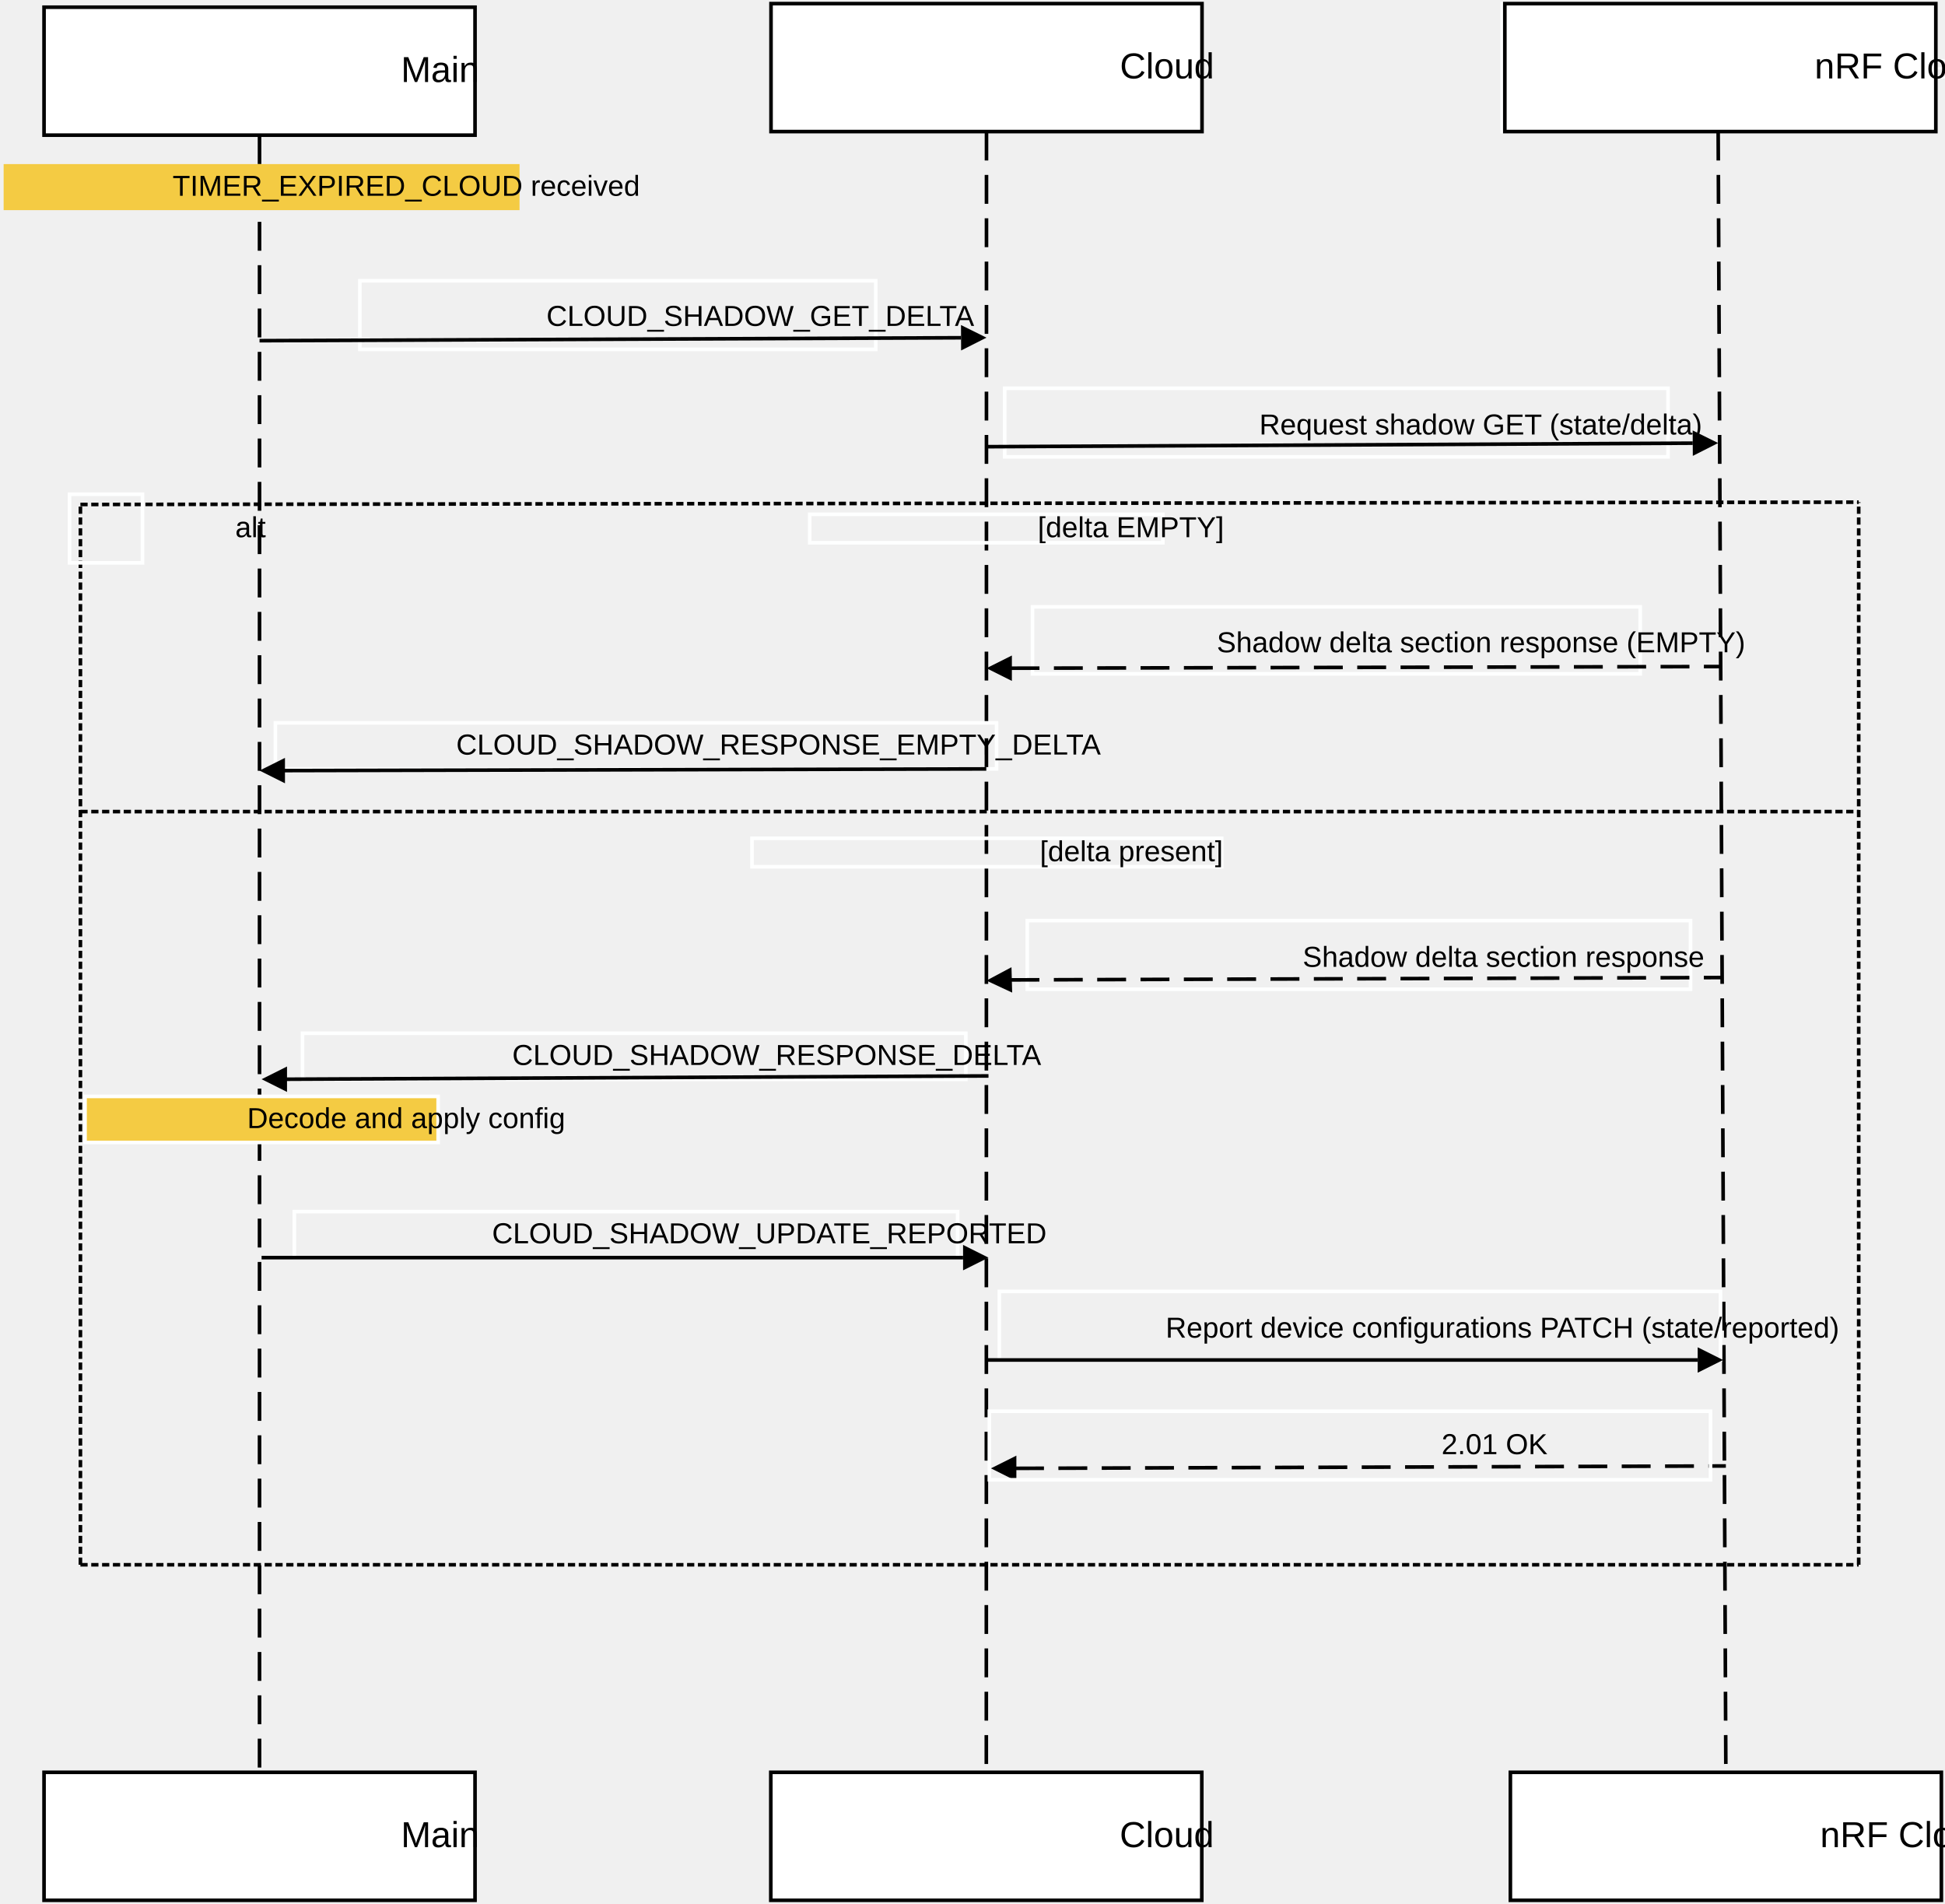
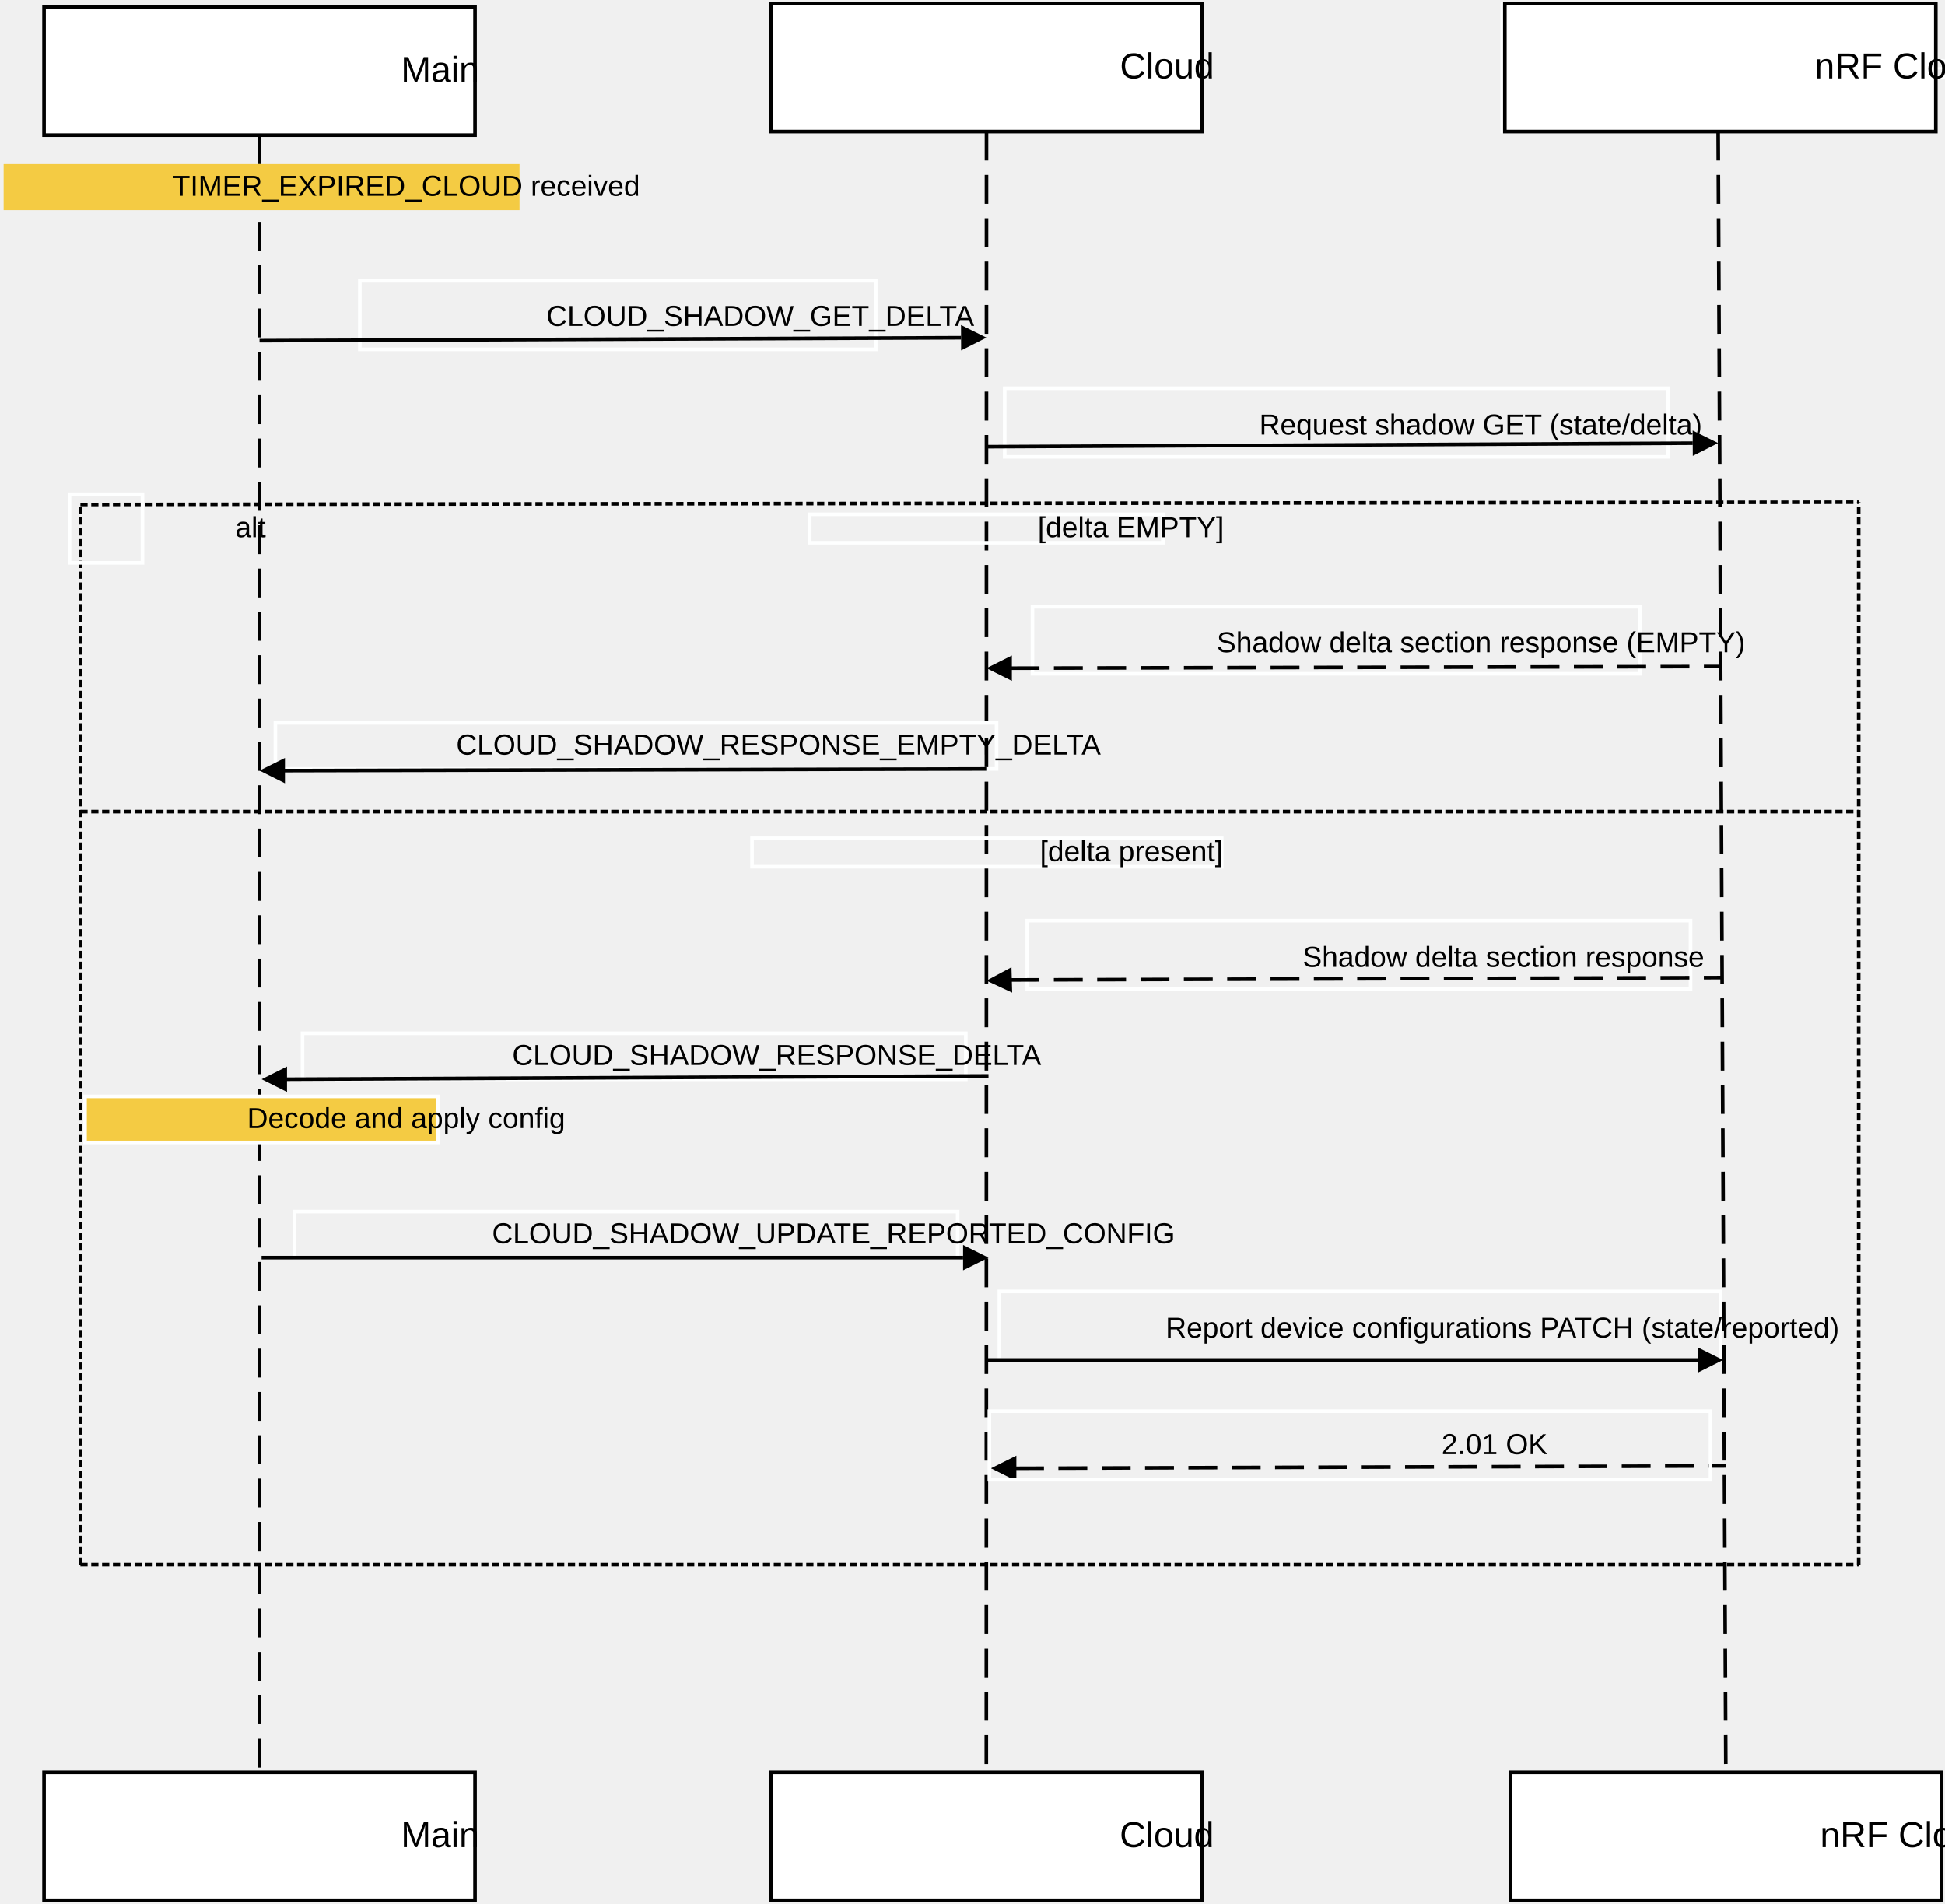
<svg xmlns="http://www.w3.org/2000/svg" xmlns:ns1="http://schemas.microsoft.com/visio/2003/SVGExtensions/" xmlns:xlink="http://www.w3.org/1999/xlink" width="7.481in" height="7.322in" viewBox="0 0 538.611 527.177" xml:space="preserve" color-interpolation-filters="sRGB" class="st15">
  <ns1:documentProperties ns1:langID="1035" ns1:viewMarkup="false" />
  <style type="text/css">
	
		.st1 {fill:none;stroke:#feffff;stroke-width:1}
		.st2 {fill:#000000;font-family:Arial;font-size:0.667em}
		.st3 {fill:#ffffff;stroke:#000000;stroke-width:1}
		.st4 {fill:#000000;font-family:Arial;font-size:0.833em}
		.st5 {stroke:#000000;stroke-dasharray:8,4;stroke-linecap:butt;stroke-width:1}
		.st6 {fill:#00a9ce;stroke:#feffff;stroke-width:1}
		.st7 {fill:#feffff;font-family:Arial;font-size:0.833em}
		.st8 {stroke:#000000;stroke-dasharray:2,1;stroke-linecap:butt;stroke-width:1}
		.st9 {marker-end:url(#mrkr4-51);stroke:#000000;stroke-linecap:butt;stroke-width:1}
		.st10 {fill:#000000;fill-opacity:1;stroke:#000000;stroke-opacity:1;stroke-width:0.284}
		.st11 {marker-start:url(#mrkr4-57);stroke:#000000;stroke-dasharray:8,4;stroke-linecap:butt;stroke-width:1}
		.st12 {fill:#f4cb43;stroke:none;stroke-width:1}
		.st13 {marker-start:url(#mrkr4-57);stroke:#000000;stroke-linecap:butt;stroke-width:1}
		.st14 {fill:#f4cb43;stroke:#feffff;stroke-width:1}
		.st15 {fill:none;fill-rule:evenodd;font-size:12px;overflow:visible;stroke-linecap:square;stroke-miterlimit:3}
	
	</style>
  <defs id="Markers">
    <g id="lend4">
      <path d="M 2 1 L 0 0 L 2 -1 L 2 1 " style="stroke:none" />
    </g>
    <marker id="mrkr4-51" class="st10" ns1:arrowType="4" ns1:arrowSize="2" ns1:setback="7.04" refX="-7.04" orient="auto" markerUnits="strokeWidth" overflow="visible">
      <use xlink:href="#lend4" transform="scale(-3.52,-3.52) " />
    </marker>
    <marker id="mrkr4-57" class="st10" ns1:arrowType="4" ns1:arrowSize="2" ns1:setback="6.68" refX="6.68" orient="auto" markerUnits="strokeWidth" overflow="visible">
      <use xlink:href="#lend4" transform="scale(3.52) " />
    </marker>
  </defs>
  <g ns1:mID="0" ns1:index="1" ns1:groupContext="foregroundPage">
    <ns1:pageProperties ns1:drawingScale="0.0393701" ns1:pageScale="0.0393701" ns1:drawingUnits="24" ns1:shadowOffsetX="8.50394" ns1:shadowOffsetY="-8.50394" />
    <ns1:layer ns1:name="Connector" ns1:index="0" />
    <g id="shape10-1" ns1:mID="10" ns1:groupContext="shape" transform="translate(99.6457,-430.437)">
      <ns1:textBlock ns1:margins="rect(4,4,4,4)" ns1:tabSpace="42.5197" />
      <ns1:textRect cx="71.433" cy="517.681" width="142.87" height="18.992" />
      <rect x="0" y="508.185" width="142.866" height="18.992" class="st1" />
      <text x="11.64" y="520.68" class="st2" ns1:langID="1044">
        <ns1:paragraph ns1:horizAlign="1" />
        <ns1:tabList />CLOUD_SHADOW_GET_DELTA</text>
    </g>
    <g id="shape11-4" ns1:mID="11" ns1:groupContext="shape" transform="translate(12.1894,-489.752)">
      <ns1:userDefs>
        <ns1:ud ns1:nameU="visVersion" ns1:val="VT0(15):26" />
      </ns1:userDefs>
      <ns1:textBlock ns1:margins="rect(4,4,4,4)" ns1:tabSpace="42.5197" />
      <ns1:textRect cx="59.677" cy="509.461" width="119.36" height="35.433" />
      <rect x="0" y="491.744" width="119.354" height="35.433" class="st3" />
      <text x="48.84" y="512.46" class="st4" ns1:langID="1044">
        <ns1:paragraph ns1:horizAlign="1" />
        <ns1:tabList />Main</text>
    </g>
    <g id="shape12-7" ns1:mID="12" ns1:groupContext="shape" ns1:layerMember="0" transform="translate(78.9528,-489.752)">
      <path d="M-7.09 527.18 L-7.09 980.5" class="st5" />
    </g>
    <g id="shape14-10" ns1:mID="14" ns1:groupContext="shape" transform="translate(415.979,-490.744)">
      <ns1:userDefs>
        <ns1:ud ns1:nameU="visVersion" ns1:val="VT0(15):26" />
      </ns1:userDefs>
      <ns1:textBlock ns1:margins="rect(4,4,4,4)" ns1:tabSpace="42.5197" />
      <ns1:textRect cx="59.677" cy="509.461" width="119.36" height="35.433" />
      <rect x="0" y="491.744" width="119.354" height="35.433" class="st6" />
      <text x="11.62" y="512.46" class="st7" ns1:langID="1044">
        <ns1:paragraph ns1:horizAlign="1" />
        <ns1:tabList />LwM2M carrier library</text>
    </g>
    <g id="shape15-13" ns1:mID="15" ns1:groupContext="shape" ns1:layerMember="0" transform="translate(469.782,-490.744)">
      <path d="M6.02 527.18 L8.15 981.49" class="st5" />
    </g>
    <g id="shape16-16" ns1:mID="16" ns1:groupContext="shape" transform="translate(213.508,-490.744)">
      <ns1:userDefs>
        <ns1:ud ns1:nameU="visVersion" ns1:val="VT0(15):26" />
      </ns1:userDefs>
      <ns1:textBlock ns1:margins="rect(4,4,4,4)" ns1:tabSpace="42.5197" />
      <ns1:textRect cx="59.677" cy="509.461" width="119.36" height="35.433" />
      <rect x="0" y="491.744" width="119.354" height="35.433" class="st3" />
      <text x="46.61" y="512.46" class="st4" ns1:langID="1044">
        <ns1:paragraph ns1:horizAlign="1" />
        <ns1:tabList />Cloud</text>
    </g>
    <g id="shape17-19" ns1:mID="17" ns1:groupContext="shape" transform="translate(416.725,-490.744)">
      <ns1:userDefs>
        <ns1:ud ns1:nameU="visVersion" ns1:val="VT0(15):26" />
      </ns1:userDefs>
      <ns1:textBlock ns1:margins="rect(4,4,4,4)" ns1:tabSpace="42.5197" />
      <ns1:textRect cx="59.677" cy="509.461" width="119.36" height="35.433" />
      <rect x="0" y="491.744" width="119.354" height="35.433" class="st3" />
      <text x="35.78" y="512.46" class="st4" ns1:langID="1044">
        <ns1:paragraph ns1:horizAlign="1" />
        <ns1:tabList />nRF Cloud</text>
    </g>
    <g id="shape20-22" ns1:mID="20" ns1:groupContext="shape" transform="translate(21.5771,-387.492) rotate(-0.0742099)">
      <path d="M0 527.18 L492.46 527.18" class="st8" />
    </g>
    <g id="shape21-25" ns1:mID="21" ns1:groupContext="shape" transform="translate(285.919,-340.601)">
      <ns1:textBlock ns1:margins="rect(4,4,4,4)" ns1:tabSpace="42.5197" />
      <ns1:textRect cx="84.151" cy="517.905" width="168.31" height="18.544" />
      <rect x="0" y="508.633" width="168.303" height="18.544" class="st1" />
      <text x="11.01" y="521.21" class="st2" ns1:langID="1044">
        <ns1:paragraph ns1:horizAlign="1" />
        <ns1:tabList />Shadow delta section response (EMPTY)</text>
    </g>
    <g id="shape23-28" ns1:mID="23" ns1:groupContext="shape" transform="translate(284.465,-253.272)">
      <ns1:textBlock ns1:margins="rect(4,4,4,4)" ns1:tabSpace="42.5197" />
      <ns1:textRect cx="91.844" cy="517.681" width="183.69" height="18.992" />
      <rect x="0" y="508.185" width="183.687" height="18.992" class="st1" />
      <text x="36.25" y="520.98" class="st2" ns1:langID="1044">
        <ns1:paragraph ns1:horizAlign="1" />
        <ns1:tabList />Shadow delta section response</text>
    </g>
    <g id="shape24-31" ns1:mID="24" ns1:groupContext="shape" transform="translate(276.737,-150.598)">
      <ns1:textBlock ns1:margins="rect(4,4,4,4)" ns1:tabSpace="42.5197" />
      <ns1:textRect cx="99.854" cy="517.681" width="199.71" height="18.992" />
      <rect x="0" y="508.185" width="199.708" height="18.992" class="st1" />
      <text x="6.03" y="520.98" class="st2" ns1:langID="1044">
        <ns1:paragraph ns1:horizAlign="1" />
        <ns1:tabList />Report device configurations PATCH (state/reported)</text>
    </g>
    <g id="shape27-34" ns1:mID="27" ns1:groupContext="shape" transform="translate(22.2599,-93.9055) rotate(8.04882E-07)">
      <path d="M0 527.18 L492.46 527.18" class="st8" />
    </g>
    <g id="shape30-37" ns1:mID="30" ns1:groupContext="shape" ns1:layerMember="0" transform="translate(280.241,-490.744)">
      <path d="M-7.06 527.18 L-7.11 981.49" class="st5" />
    </g>
    <g id="shape32-40" ns1:mID="32" ns1:groupContext="shape" transform="translate(278.227,-400.673)">
      <ns1:textBlock ns1:margins="rect(4,4,4,4)" ns1:tabSpace="42.5197" />
      <ns1:textRect cx="91.844" cy="517.681" width="183.69" height="18.992" />
      <rect x="0" y="508.185" width="183.687" height="18.992" class="st1" />
      <text x="30.48" y="520.98" class="st2" ns1:langID="1044">
        <ns1:paragraph ns1:horizAlign="1" />
        <ns1:tabList />Request shadow GET (state/delta)</text>
    </g>
    <g id="shape33-43" ns1:mID="33" ns1:groupContext="shape" transform="translate(76.2527,-314.266)">
      <ns1:textBlock ns1:margins="rect(4,4,4,4)" ns1:tabSpace="42.5197" />
      <ns1:textRect cx="99.854" cy="520.799" width="199.71" height="12.756" />
      <rect x="0" y="514.421" width="199.708" height="12.756" class="st1" />
      <text x="10.05" y="523.2" class="st2" ns1:langID="1044">
        <ns1:paragraph ns1:horizAlign="1" />
        <ns1:tabList />CLOUD_SHADOW_RESPONSE_EMPTY_DELTA</text>
    </g>
    <g id="shape38-46" ns1:mID="38" ns1:groupContext="shape" ns1:layerMember="0" transform="translate(71.8662,-426.177)">
      <path d="M0 520.51 L194.27 519.7" class="st9" />
    </g>
    <g id="shape41-52" ns1:mID="41" ns1:groupContext="shape" ns1:layerMember="0" transform="translate(273.17,-335.288)">
      <path d="M6.68 520.31 L7.04 520.31 L203.16 519.85" class="st11" />
    </g>
    <g id="shape46-58" ns1:mID="46" ns1:groupContext="shape" ns1:layerMember="0" transform="translate(273.148,-143.516)">
      <path d="M0 520.09 L196.98 520.09" class="st9" />
    </g>
    <g id="shape49-63" ns1:mID="49" ns1:groupContext="shape" transform="translate(1,-468.988)">
      <ns1:userDefs>
        <ns1:ud ns1:nameU="visVersion" ns1:val="VT0(15):26" />
      </ns1:userDefs>
      <ns1:textBlock ns1:margins="rect(4,4,4,4)" />
      <ns1:textRect cx="71.433" cy="520.799" width="142.87" height="12.756" />
      <rect x="0" y="514.421" width="142.866" height="12.756" class="st12" />
      <text x="6.75" y="523.2" class="st2" ns1:langID="1044">
        <ns1:paragraph ns1:horizAlign="1" ns1:bulletSize="0.166667" />
        <ns1:tabList />TIMER_EXPIRED_CLOUD received</text>
    </g>
    <g id="shape52-66" ns1:mID="52" ns1:groupContext="shape" transform="translate(-504.917,433.272) rotate(-90)">
      <path d="M0 527.18 L293.59 527.18" class="st8" />
    </g>
    <g id="shape53-69" ns1:mID="53" ns1:groupContext="shape" transform="translate(-12.4604,433.272) rotate(-90)">
      <path d="M0 527.18 L294.22 527.18" class="st8" />
    </g>
    <g id="shape19-72" ns1:mID="19" ns1:groupContext="shape" transform="translate(224.228,-376.892)">
      <ns1:textBlock ns1:margins="rect(4,4,4,4)" ns1:tabSpace="42.5197" />
      <ns1:textRect cx="48.898" cy="523.239" width="97.8" height="7.877" />
      <rect x="0" y="519.3" width="97.795" height="7.877" class="st1" />
      <text x="23.11" y="525.64" class="st2" ns1:langID="1044">
        <ns1:paragraph ns1:horizAlign="1" />
        <ns1:tabList />[delta EMPTY]</text>
    </g>
    <g id="shape99-75" ns1:mID="99" ns1:groupContext="shape" transform="translate(22.2599,-302.453)">
      <path d="M0 527.18 L492.46 527.18" class="st8" />
    </g>
    <g id="shape100-78" ns1:mID="100" ns1:groupContext="shape" transform="translate(208.242,-287.176)">
      <ns1:textBlock ns1:margins="rect(4,4,4,4)" ns1:tabSpace="42.5197" />
      <ns1:textRect cx="65.04" cy="523.239" width="130.09" height="7.877" />
      <rect x="0" y="519.3" width="130.081" height="7.877" class="st1" />
      <text x="39.69" y="525.64" class="st2" ns1:langID="1044">
        <ns1:paragraph ns1:horizAlign="1" />
        <ns1:tabList />[delta present]</text>
    </g>
    <g id="shape102-81" ns1:mID="102" ns1:groupContext="shape" ns1:layerMember="0" transform="translate(273.156,-249.073)">
      <path d="M6.68 520.41 L7.04 520.4 L203.69 519.75" class="st11" />
    </g>
    <g id="shape103-86" ns1:mID="103" ns1:groupContext="shape" transform="translate(83.7695,-228.315)">
      <ns1:textBlock ns1:margins="rect(4,4,4,4)" ns1:tabSpace="42.5197" />
      <ns1:textRect cx="91.844" cy="520.799" width="183.69" height="12.756" />
      <rect x="0" y="514.421" width="183.687" height="12.756" class="st1" />
      <text x="18.05" y="523.2" class="st2" ns1:langID="1044">
        <ns1:paragraph ns1:horizAlign="1" />
        <ns1:tabList />CLOUD_SHADOW_RESPONSE_DELTA</text>
    </g>
    <g id="shape104-89" ns1:mID="104" ns1:groupContext="shape" transform="translate(81.5036,-178.945)">
      <ns1:textBlock ns1:margins="rect(4,4,4,4)" ns1:tabSpace="42.5197" />
      <ns1:textRect cx="91.844" cy="520.799" width="183.69" height="12.756" />
      <rect x="0" y="514.421" width="183.687" height="12.756" class="st1" />
      <text x="14.72" y="523.2" class="st2" ns1:langID="1044">
        <ns1:paragraph ns1:horizAlign="1" />
-         <ns1:tabList />CLOUD_SHADOW_UPDATE_REPORTED</text>
+         <ns1:tabList />CLOUD_SHADOW_UPDATE_REPORTED_CONFIG</text>
    </g>
    <g id="shape105-92" ns1:mID="105" ns1:groupContext="shape" ns1:layerMember="0" transform="translate(72.4349,-221.701)">
      <path d="M6.68 520.53 L7.04 520.53 L201.3 519.62" class="st13" />
    </g>
    <g id="shape106-97" ns1:mID="106" ns1:groupContext="shape" ns1:layerMember="0" transform="translate(72.4349,-186.031)">
      <path d="M0 534.26 L194.26 534.26" class="st9" />
    </g>
    <g id="shape107-102" ns1:mID="107" ns1:groupContext="shape" transform="translate(23.5373,-210.835)">
      <ns1:userDefs>
        <ns1:ud ns1:nameU="visVersion" ns1:val="VT0(15):26" />
      </ns1:userDefs>
      <ns1:textBlock ns1:margins="rect(4,4,4,4)" />
      <ns1:textRect cx="48.898" cy="520.799" width="97.8" height="12.756" />
      <rect x="0" y="514.421" width="97.795" height="12.756" class="st14" />
      <text x="4.87" y="523.2" class="st2" ns1:langID="1044">
        <ns1:paragraph ns1:horizAlign="1" ns1:bulletSize="0.166667" />
        <ns1:tabList />Decode and apply config</text>
    </g>
    <g id="shape108-105" ns1:mID="108" ns1:groupContext="shape" ns1:layerMember="0" transform="translate(274.414,-113.834)">
      <path d="M6.68 520.41 L7.04 520.41 L203.52 519.75" class="st11" />
    </g>
    <g id="shape109-110" ns1:mID="109" ns1:groupContext="shape" transform="translate(273.975,-117.433)">
      <ns1:textBlock ns1:margins="rect(4,4,4,4)" ns1:tabSpace="42.5197" />
      <ns1:textRect cx="99.854" cy="517.681" width="199.71" height="18.992" />
      <rect x="0" y="508.185" width="199.708" height="18.992" class="st1" />
      <text x="85.18" y="520.08" class="st2" ns1:langID="1044">
        <ns1:paragraph ns1:horizAlign="1" />
        <ns1:tabList />2.01 OK</text>
    </g>
    <g id="shape110-113" ns1:mID="110" ns1:groupContext="shape" transform="translate(12.1894,-1)">
      <ns1:userDefs>
        <ns1:ud ns1:nameU="visVersion" ns1:val="VT0(15):26" />
      </ns1:userDefs>
      <ns1:textBlock ns1:margins="rect(4,4,4,4)" ns1:tabSpace="42.5197" />
      <ns1:textRect cx="59.677" cy="509.461" width="119.36" height="35.433" />
      <rect x="0" y="491.744" width="119.354" height="35.433" class="st3" />
      <text x="48.84" y="512.46" class="st4" ns1:langID="1044">
        <ns1:paragraph ns1:horizAlign="1" />
        <ns1:tabList />Main</text>
    </g>
    <g id="shape111-116" ns1:mID="111" ns1:groupContext="shape" transform="translate(213.449,-1)">
      <ns1:userDefs>
        <ns1:ud ns1:nameU="visVersion" ns1:val="VT0(15):26" />
      </ns1:userDefs>
      <ns1:textBlock ns1:margins="rect(4,4,4,4)" ns1:tabSpace="42.5197" />
      <ns1:textRect cx="59.677" cy="509.461" width="119.36" height="35.433" />
      <rect x="0" y="491.744" width="119.354" height="35.433" class="st3" />
      <text x="46.61" y="512.46" class="st4" ns1:langID="1044">
        <ns1:paragraph ns1:horizAlign="1" />
        <ns1:tabList />Cloud</text>
    </g>
    <g id="shape112-119" ns1:mID="112" ns1:groupContext="shape" transform="translate(418.258,-1)">
      <ns1:userDefs>
        <ns1:ud ns1:nameU="visVersion" ns1:val="VT0(15):26" />
      </ns1:userDefs>
      <ns1:textBlock ns1:margins="rect(4,4,4,4)" ns1:tabSpace="42.5197" />
      <ns1:textRect cx="59.677" cy="509.461" width="119.36" height="35.433" />
      <rect x="0" y="491.744" width="119.354" height="35.433" class="st3" />
      <text x="35.78" y="512.46" class="st4" ns1:langID="1044">
        <ns1:paragraph ns1:horizAlign="1" />
        <ns1:tabList />nRF Cloud</text>
    </g>
    <g id="shape113-122" ns1:mID="113" ns1:groupContext="shape" transform="translate(19.2395,-371.335)">
      <ns1:textBlock ns1:margins="rect(4,4,4,4)" ns1:tabSpace="42.5197" />
      <ns1:textRect cx="10.107" cy="517.681" width="20.22" height="18.992" />
      <rect x="0" y="508.185" width="20.214" height="18.992" class="st1" />
      <text x="5.88" y="520.08" class="st2" ns1:langID="1044">
        <ns1:paragraph ns1:horizAlign="1" />
        <ns1:tabList />alt</text>
    </g>
    <g id="shape114-125" ns1:mID="114" ns1:groupContext="shape" ns1:layerMember="0" transform="translate(71.8662,-306.942)">
      <path d="M6.68 520.31 L7.04 520.31 L201.26 519.85" class="st13" />
    </g>
    <g id="shape115-130" ns1:mID="115" ns1:groupContext="shape" ns1:layerMember="0" transform="translate(273.172,-396.911)">
      <path d="M0 520.6 L195.59 519.62" class="st9" />
    </g>
  </g>
</svg>
